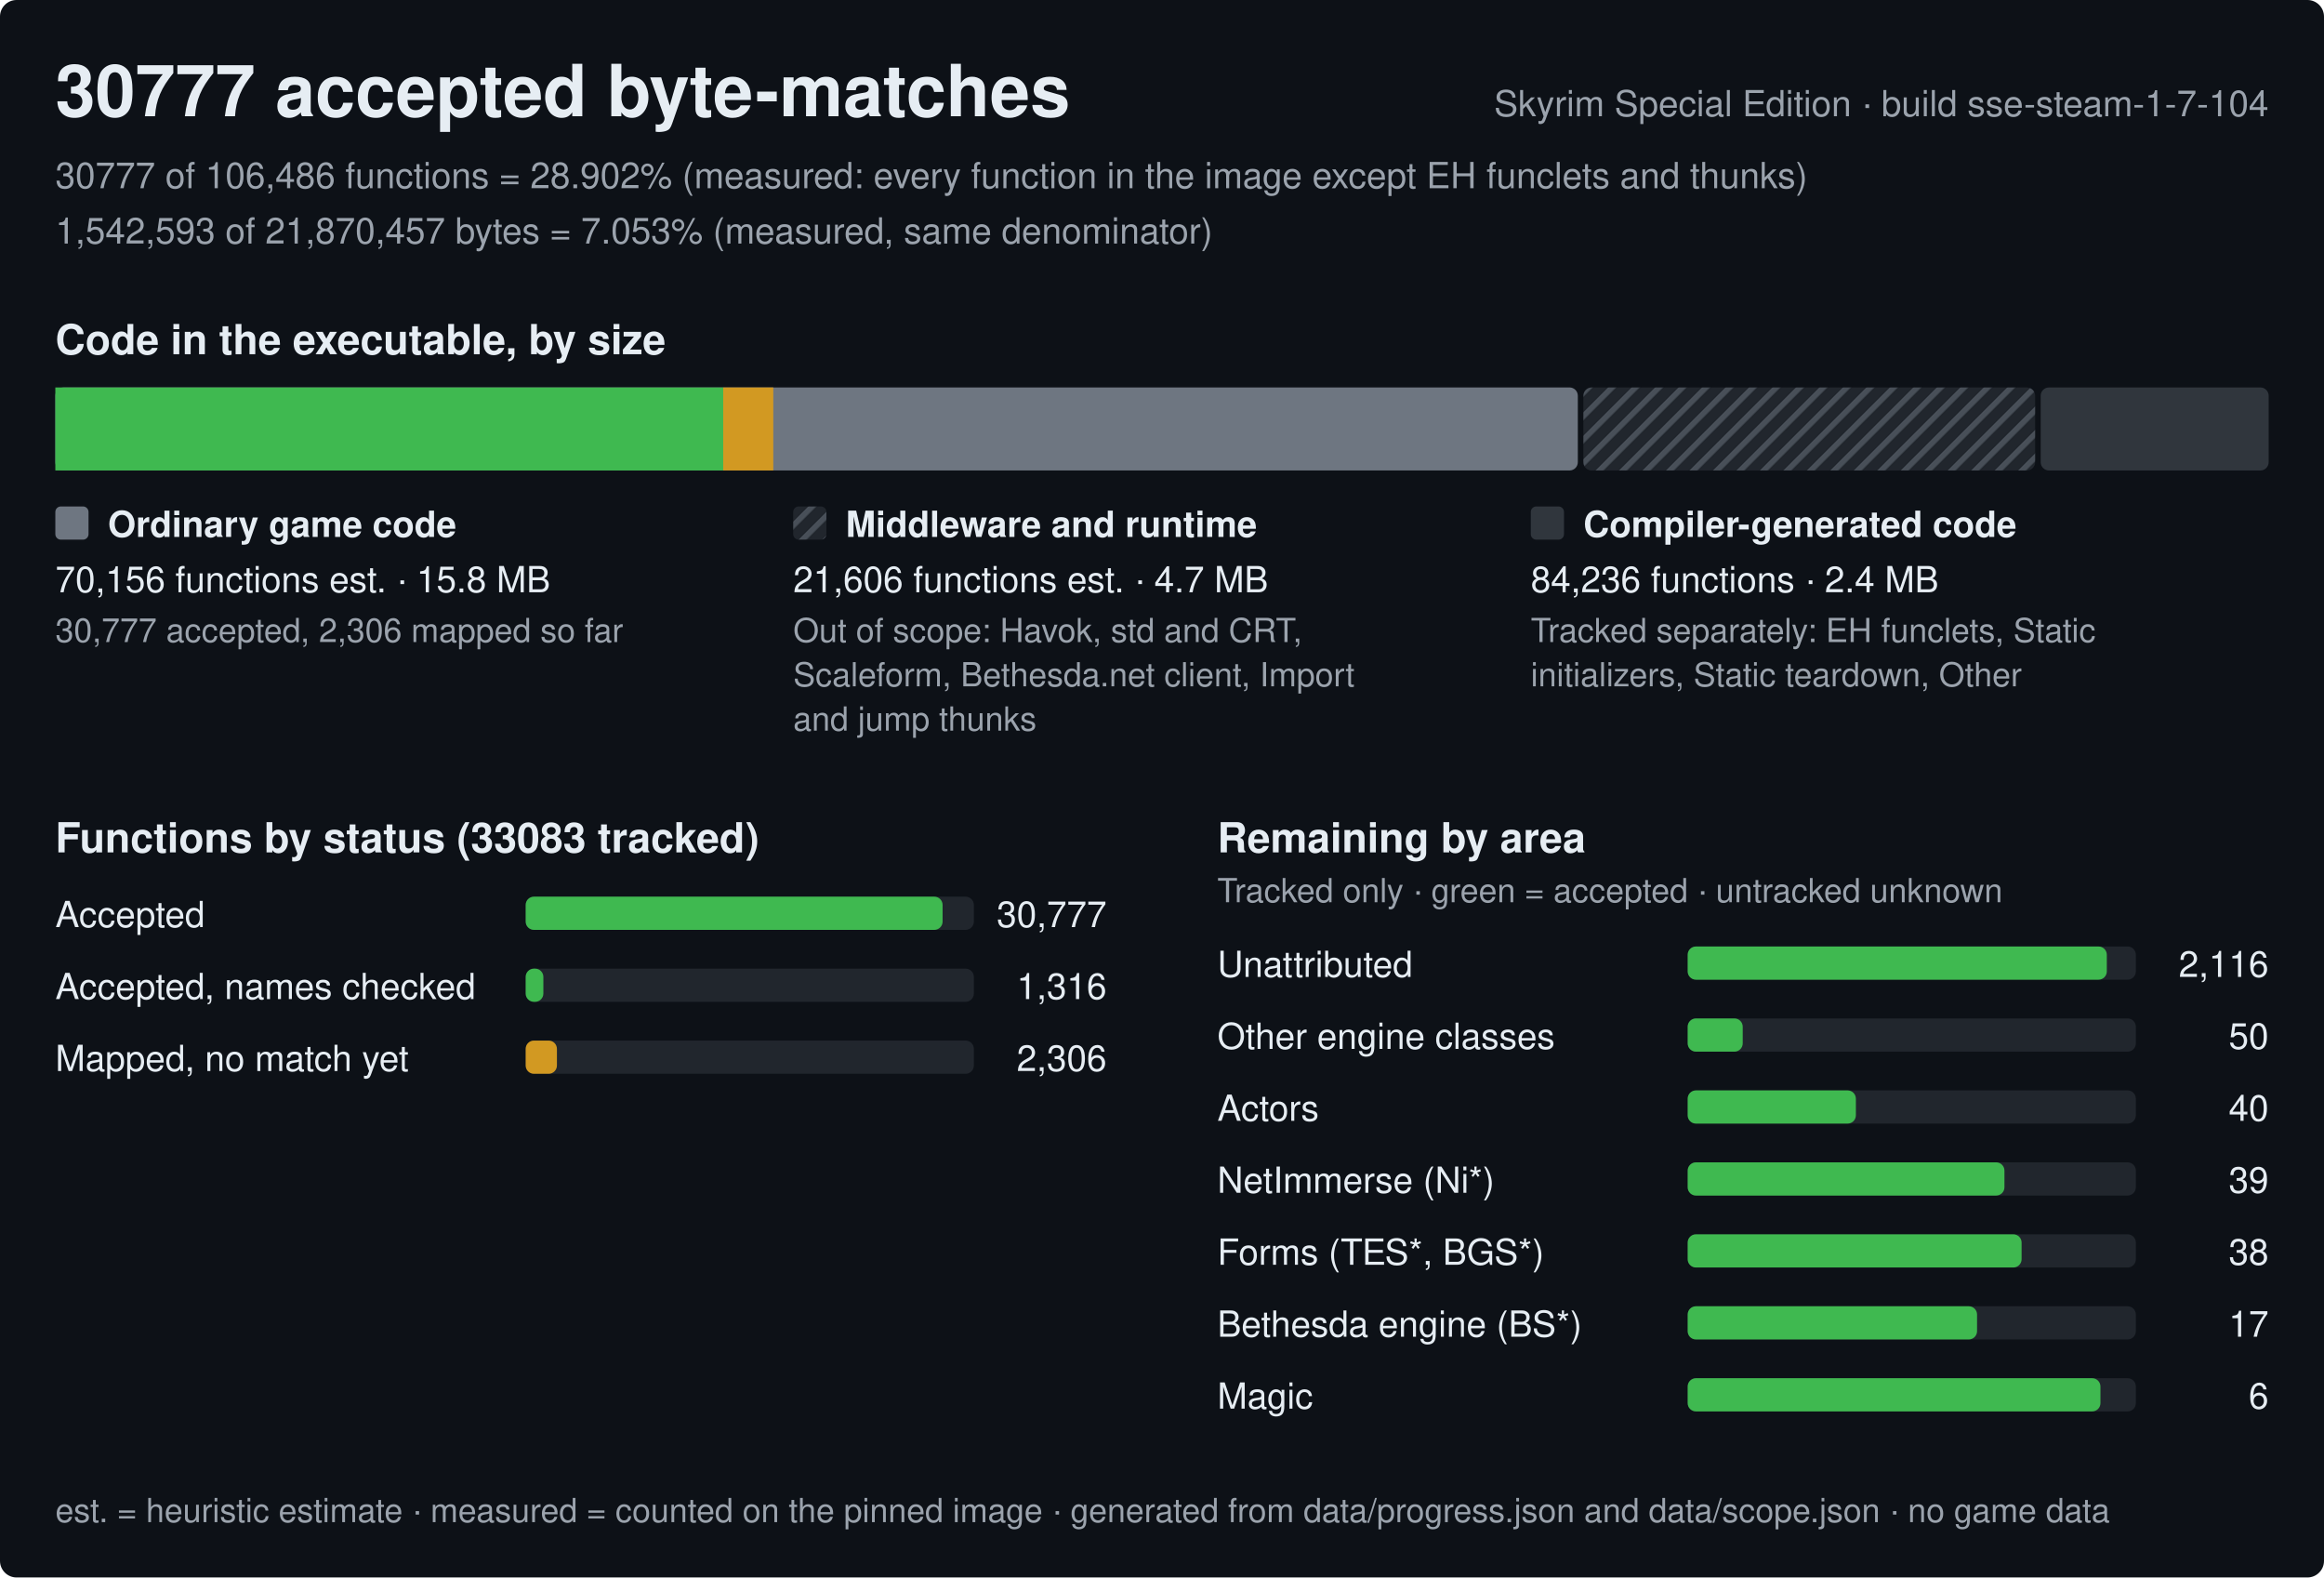
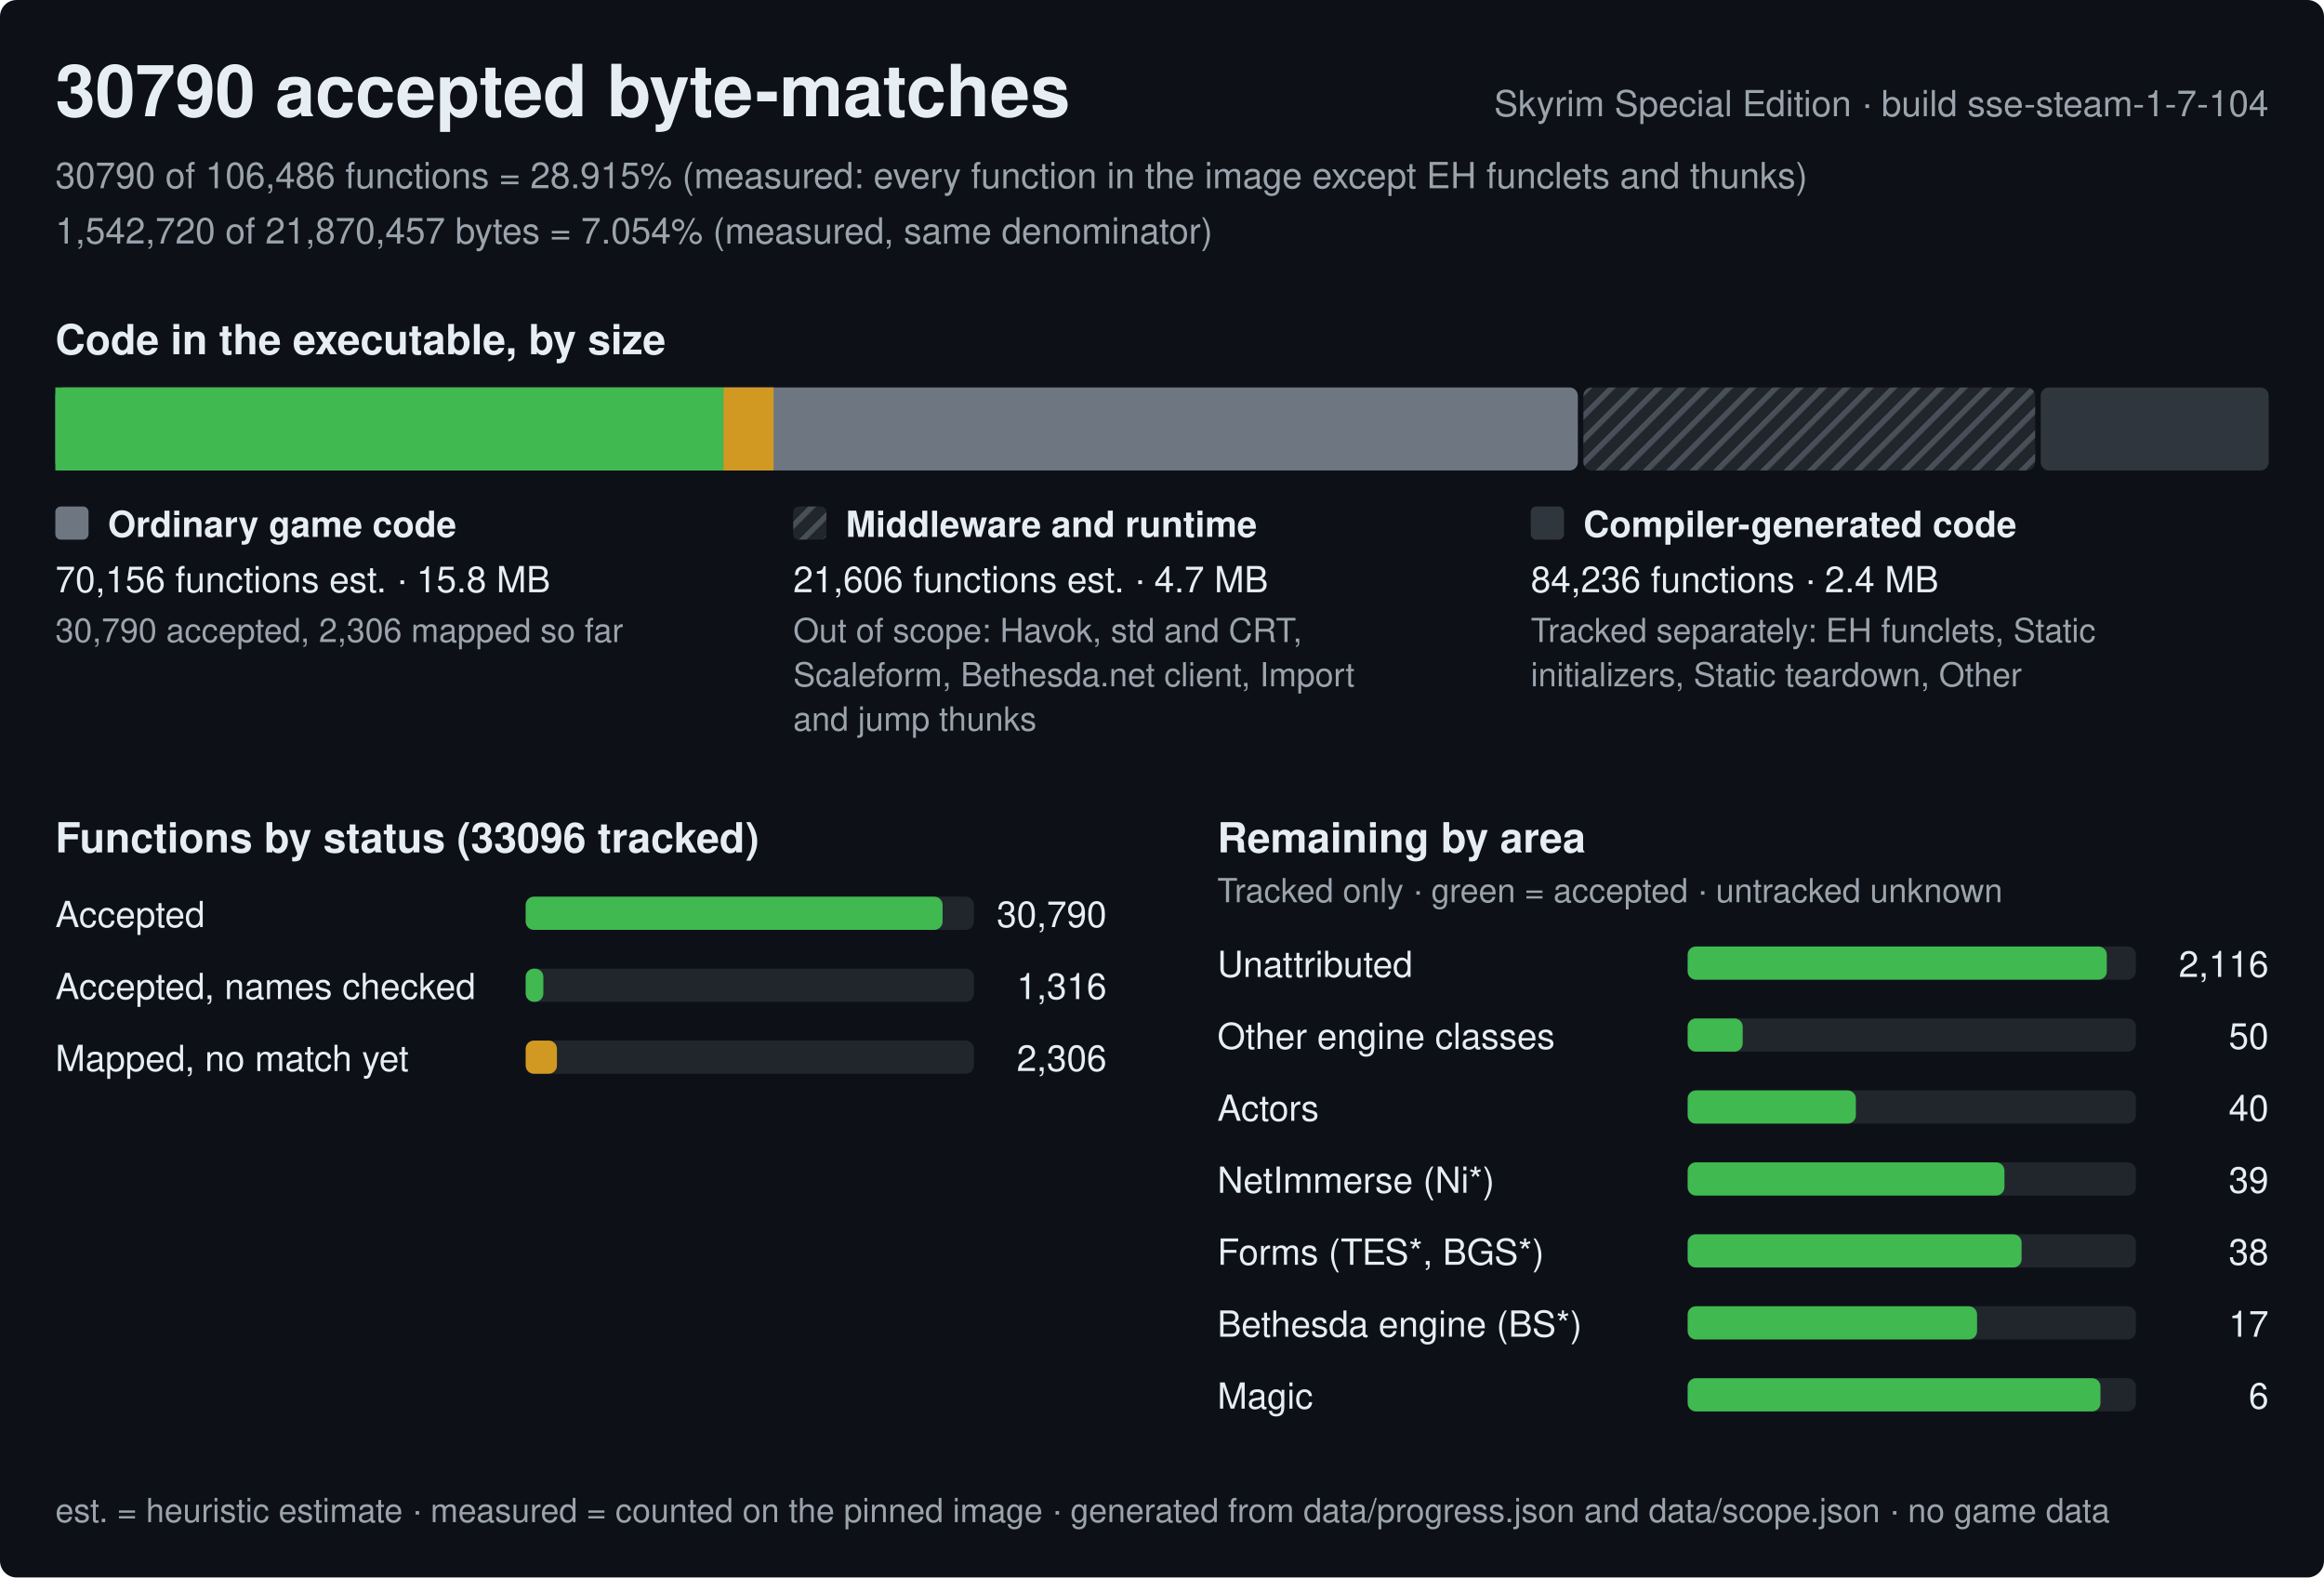
<svg xmlns="http://www.w3.org/2000/svg" width="840" height="570" viewBox="0 0 840 570" role="img" aria-label="Progress of the Skyrim Special Edition byte-matching reconstruction, build sse-steam-1-7-104">
  <style>text{font-family:-apple-system,BlinkMacSystemFont,'Segoe UI',Helvetica,Arial,sans-serif;fill:#e6edf3;white-space:pre}.h{font-size:26px;font-weight:600}.st{font-size:15px;font-weight:600}.lb{font-size:13px;font-weight:600}.bl{font-size:12px;font-weight:600;stroke:#0d1117;stroke-width:3px;paint-order:stroke;stroke-linejoin:round}.rl{font-size:13px}.fn{font-size:12px;fill:#9ba3ad}.mu{fill:#9ba3ad}</style>
  <defs>
    <pattern id="hx" width="6" height="6" patternUnits="userSpaceOnUse" patternTransform="rotate(45)">
      <rect width="6" height="6" fill="#21262d" />
      <rect width="2" height="6" fill="#484f58" />
    </pattern>
  </defs>
  <rect width="840" height="570" rx="6" fill="#0d1117" />
-   <text x="20" y="42" class="h">30777 accepted byte-matches</text>
+   <text x="20" y="42" class="h">30790 accepted byte-matches</text>
  <text x="820" y="42" class="rl mu" text-anchor="end">Skyrim Special Edition · build sse-steam-1-7-104</text>
-   <text x="20" y="68" class="rl mu">30777 of 106,486 functions = 28.902% (measured: every function in the image except EH funclets and thunks)</text>
-   <text x="20" y="88" class="rl mu">1,542,593 of 21,870,457 bytes = 7.053% (measured, same denominator)</text>
+   <text x="20" y="68" class="rl mu">30790 of 106,486 functions = 28.915% (measured: every function in the image except EH funclets and thunks)</text>
+   <text x="20" y="88" class="rl mu">1,542,720 of 21,870,457 bytes = 7.054% (measured, same denominator)</text>
  <text x="20" y="128" class="st">Code in the executable, by size</text>
  <rect x="20" y="140" width="550.3" height="30" rx="3" fill="#6e7681" />
-   <rect x="20" y="140" width="241.4" height="30" fill="#3fb950" />
-   <rect x="261.4" y="140" width="18.1" height="30" fill="#d29922" />
+   <rect x="20" y="140" width="241.5" height="30" fill="#3fb950" />
+   <rect x="261.5" y="140" width="18.1" height="30" fill="#d29922" />
  <rect x="572.3" y="140" width="163.3" height="30" rx="3" fill="url(#hx)" />
  <rect x="737.6" y="140" width="82.4" height="30" rx="3" fill="#30363d" />
  <rect x="20" y="183" width="12" height="12" rx="2" fill="#6e7681" />
  <text x="39" y="194" class="lb">Ordinary game code</text>
  <text x="20" y="214" class="rl">70,156 functions est. · 15.8 MB</text>
-   <text x="20" y="232" class="fn">30,777 accepted, 2,306 mapped so far</text>
+   <text x="20" y="232" class="fn">30,790 accepted, 2,306 mapped so far</text>
  <rect x="286.7" y="183" width="12" height="12" rx="2" fill="url(#hx)" />
  <text x="305.7" y="194" class="lb">Middleware and runtime</text>
  <text x="286.7" y="214" class="rl">21,606 functions est. · 4.7 MB</text>
  <text x="286.7" y="232" class="fn">Out of scope: Havok, std and CRT,</text>
  <text x="286.7" y="248" class="fn">Scaleform, Bethesda.net client, Import</text>
  <text x="286.7" y="264" class="fn">and jump thunks</text>
  <rect x="553.3" y="183" width="12" height="12" rx="2" fill="#30363d" />
  <text x="572.3" y="194" class="lb">Compiler-generated code</text>
  <text x="553.3" y="214" class="rl">84,236 functions · 2.4 MB</text>
  <text x="553.3" y="232" class="fn">Tracked separately: EH funclets, Static</text>
  <text x="553.3" y="248" class="fn">initializers, Static teardown, Other</text>
-   <text x="20" y="308" class="st">Functions by status (33083 tracked)</text>
+   <text x="20" y="308" class="st">Functions by status (33096 tracked)</text>
  <text x="20" y="335" class="rl">Accepted</text>
  <rect x="190" y="324" width="162.0" height="12" rx="3" fill="#21262d" />
  <rect x="190" y="324" width="150.7" height="12" rx="3" fill="#3fb950" />
-   <text x="400.0" y="335" class="rl" text-anchor="end">30,777</text>
+   <text x="400.0" y="335" class="rl" text-anchor="end">30,790</text>
  <text x="20" y="361" class="rl">Accepted, names checked</text>
  <rect x="190" y="350" width="162.0" height="12" rx="3" fill="#21262d" />
  <rect x="190" y="350" width="6.4" height="12" rx="3" fill="#3fb950" />
  <text x="400.0" y="361" class="rl" text-anchor="end">1,316</text>
  <text x="20" y="387" class="rl">Mapped, no match yet</text>
  <rect x="190" y="376" width="162.0" height="12" rx="3" fill="#21262d" />
  <rect x="190" y="376" width="11.3" height="12" rx="3" fill="#d29922" />
  <text x="400.0" y="387" class="rl" text-anchor="end">2,306</text>
  <text x="440.0" y="308" class="st">Remaining by area</text>
  <text x="440.0" y="326" class="fn">Tracked only · green = accepted · untracked unknown</text>
  <text x="440.0" y="353" class="rl">Unattributed</text>
  <rect x="610.0" y="342" width="162.0" height="12" rx="3" fill="#21262d" />
  <rect x="610.0" y="342" width="151.5" height="12" rx="3" fill="#3fb950" />
  <text x="820.0" y="353" class="rl" text-anchor="end">2,116</text>
  <text x="440.0" y="379" class="rl">Other engine classes</text>
  <rect x="610.0" y="368" width="162.0" height="12" rx="3" fill="#21262d" />
  <rect x="610.0" y="368" width="19.9" height="12" rx="3" fill="#3fb950" />
  <text x="820.0" y="379" class="rl" text-anchor="end">50</text>
  <text x="440.0" y="405" class="rl">Actors</text>
  <rect x="610.0" y="394" width="162.0" height="12" rx="3" fill="#21262d" />
  <rect x="610.0" y="394" width="60.8" height="12" rx="3" fill="#3fb950" />
  <text x="820.0" y="405" class="rl" text-anchor="end">40</text>
  <text x="440.0" y="431" class="rl">NetImmerse (Ni*)</text>
  <rect x="610.0" y="420" width="162.0" height="12" rx="3" fill="#21262d" />
  <rect x="610.0" y="420" width="114.5" height="12" rx="3" fill="#3fb950" />
  <text x="820.0" y="431" class="rl" text-anchor="end">39</text>
  <text x="440.0" y="457" class="rl">Forms (TES*, BGS*)</text>
  <rect x="610.0" y="446" width="162.0" height="12" rx="3" fill="#21262d" />
  <rect x="610.0" y="446" width="120.7" height="12" rx="3" fill="#3fb950" />
  <text x="820.0" y="457" class="rl" text-anchor="end">38</text>
  <text x="440.0" y="483" class="rl">Bethesda engine (BS*)</text>
  <rect x="610.0" y="472" width="162.0" height="12" rx="3" fill="#21262d" />
  <rect x="610.0" y="472" width="104.6" height="12" rx="3" fill="#3fb950" />
  <text x="820.0" y="483" class="rl" text-anchor="end">17</text>
  <text x="440.0" y="509" class="rl">Magic</text>
  <rect x="610.0" y="498" width="162.0" height="12" rx="3" fill="#21262d" />
  <rect x="610.0" y="498" width="149.2" height="12" rx="3" fill="#3fb950" />
  <text x="820.0" y="509" class="rl" text-anchor="end">6</text>
  <text x="20" y="550" class="fn">est. = heuristic estimate · measured = counted on the pinned image · generated from data/progress.json and data/scope.json · no game data</text>
</svg>
